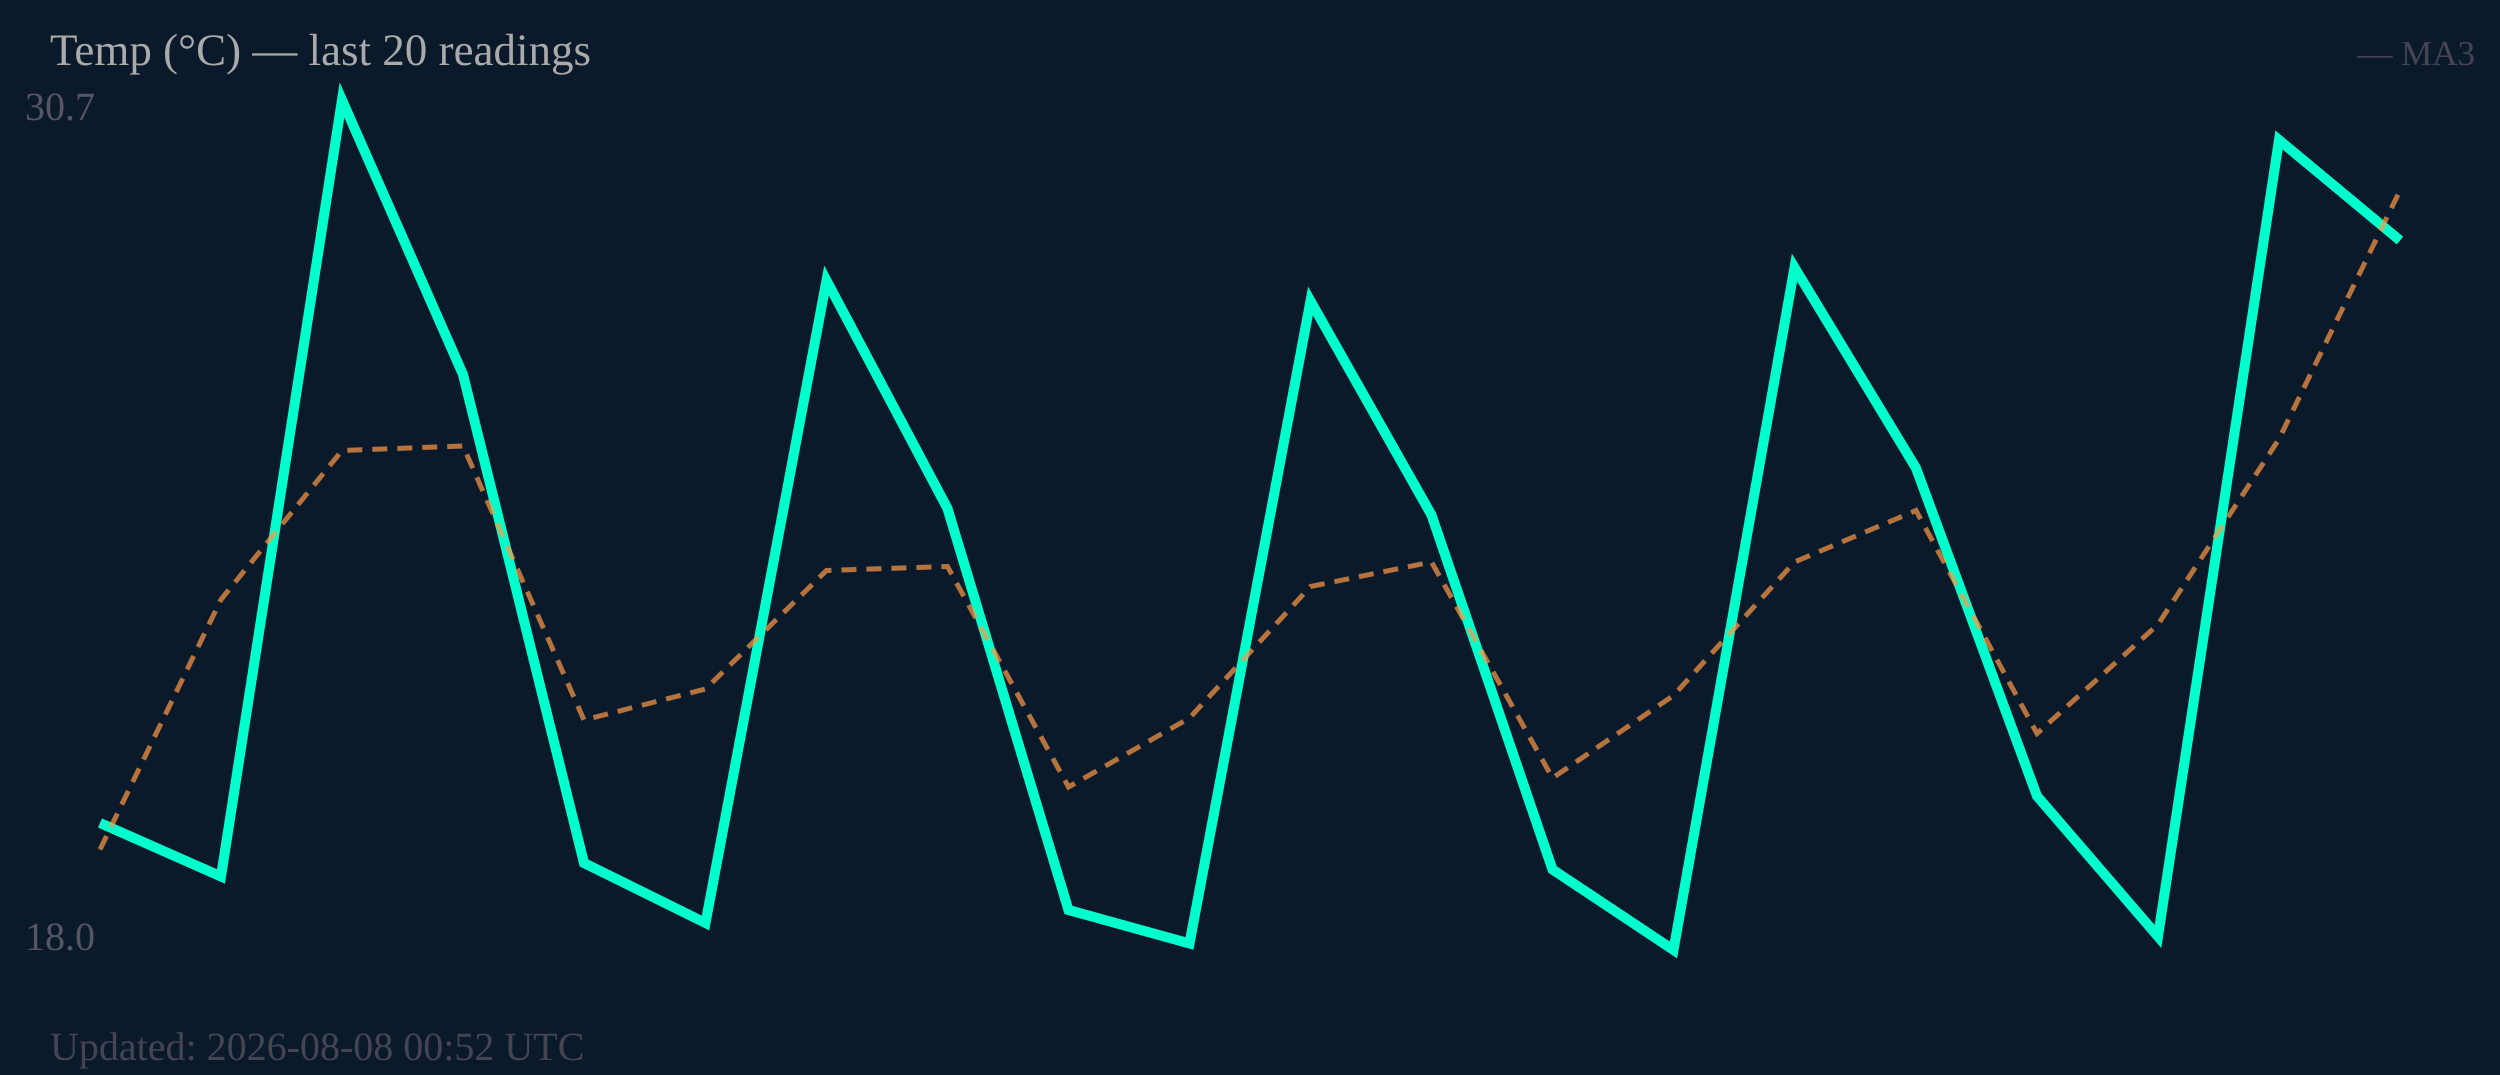
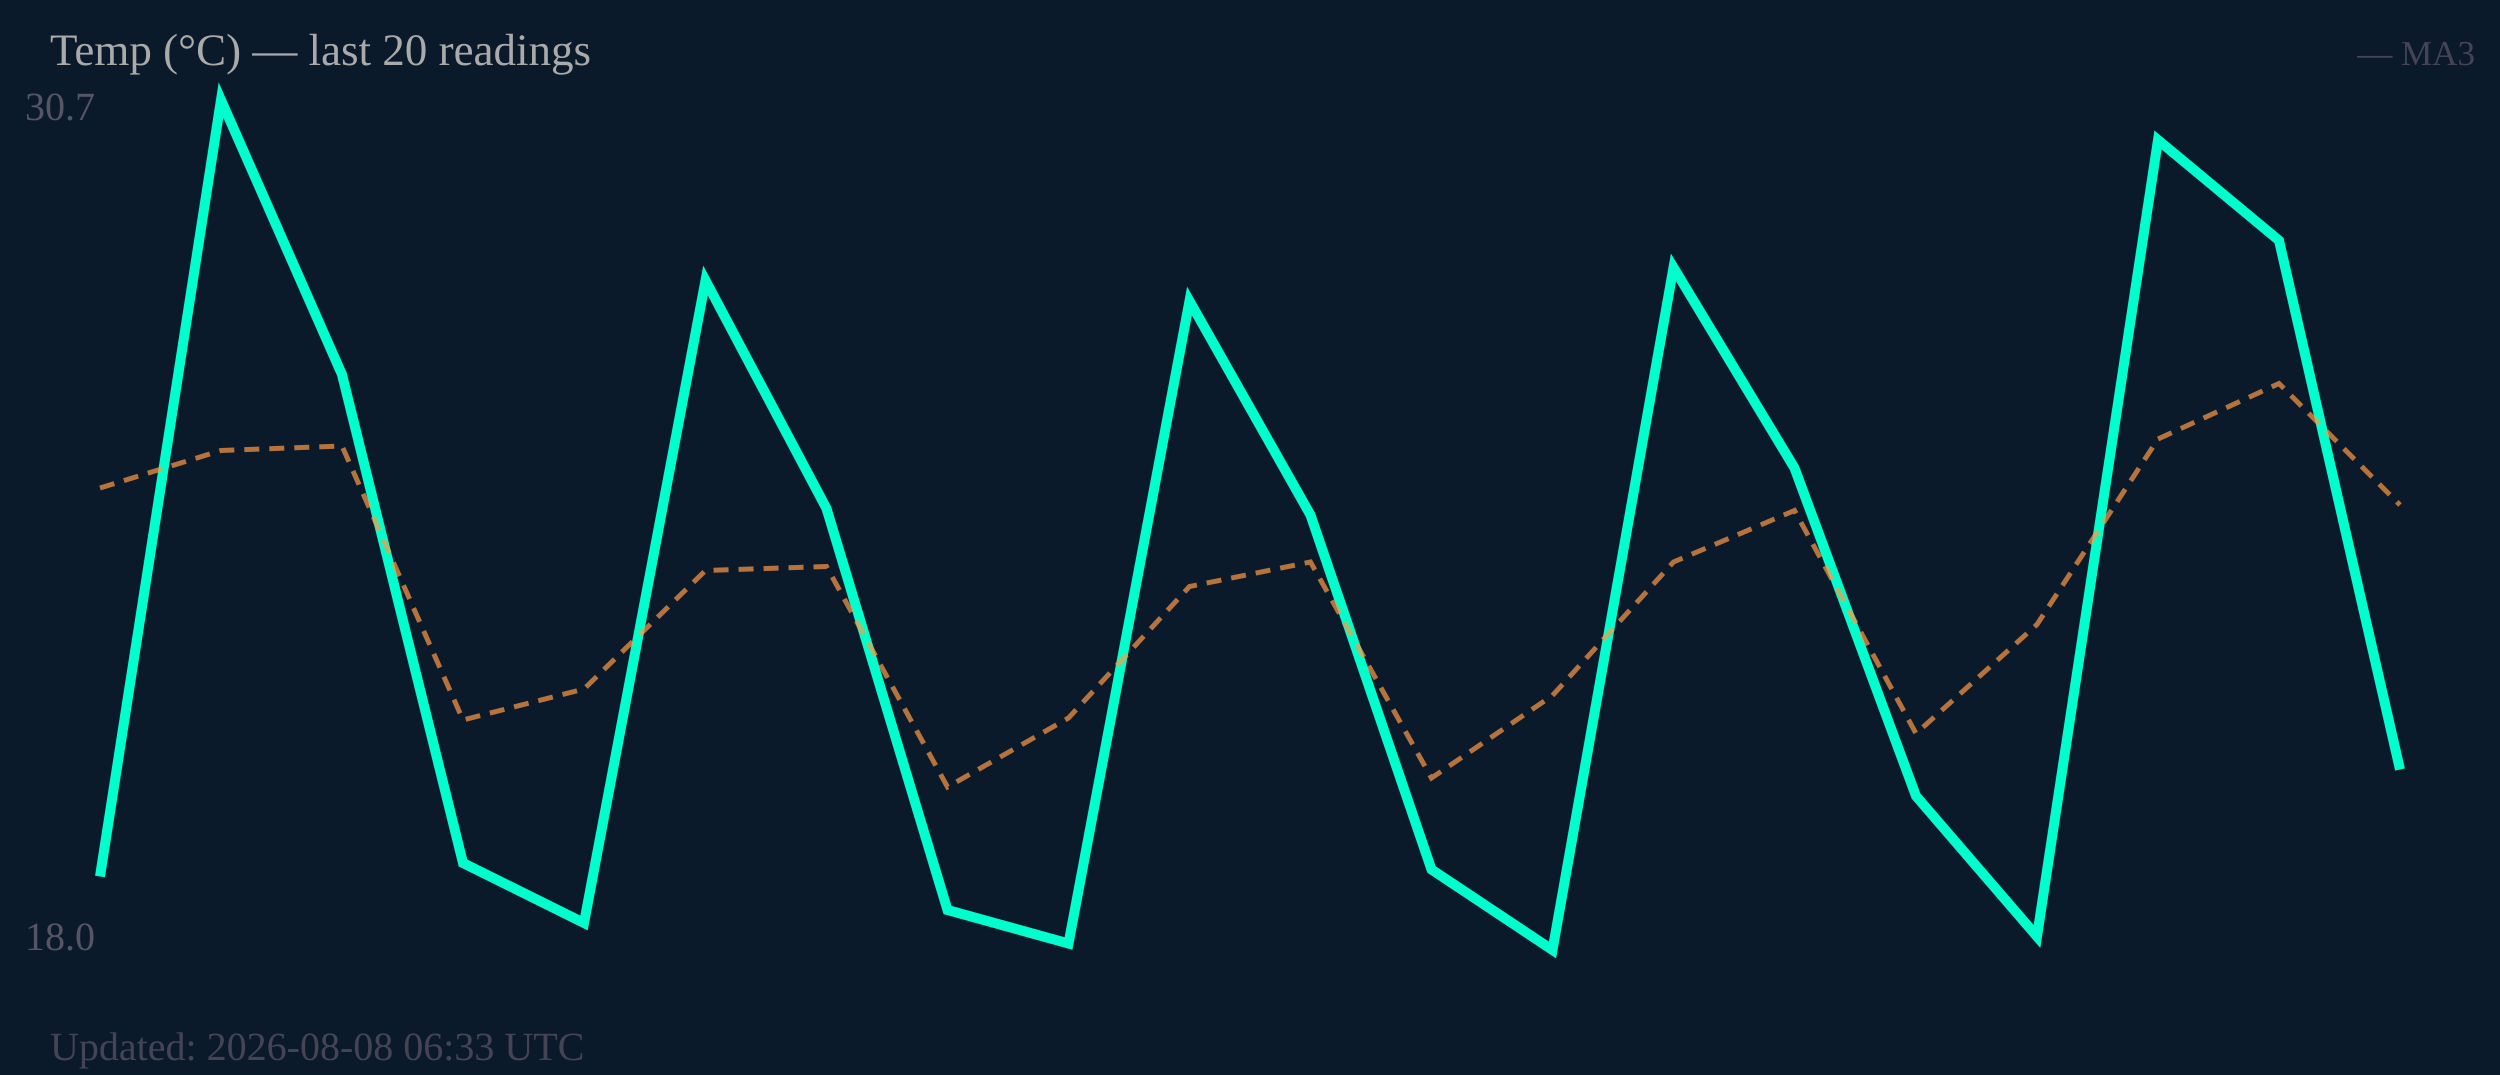
<svg xmlns="http://www.w3.org/2000/svg" width="500" height="215" viewBox="0 0 500 215">
  <rect width="500" height="215" fill="#0b1a2a" />
  <text x="5" y="24" font-size="8" fill="#556">30.7</text>
  <text x="5" y="190" font-size="8" fill="#556">18.0</text>
-   <polyline fill="none" stroke="#00ffcc" stroke-width="2" points="20.0,164.6 44.2,175.3 68.4,20.0 92.6,74.9 116.8,172.6 141.1,184.6 165.3,56.1 189.5,101.7 213.7,182.0 237.9,188.7 262.1,60.2 286.3,103.0 310.5,173.9 334.7,190.0 358.9,53.5 383.2,93.6 407.4,159.2 431.6,187.3 455.8,28.0 480.0,48.1" />
-   <polyline fill="none" stroke="#ff9944" stroke-width="1" stroke-dasharray="3,2" opacity="0.7" points="20.0,169.9 44.2,119.9 68.4,90.1 92.6,89.2 116.8,144.0 141.1,137.8 165.3,114.1 189.5,113.3 213.7,157.4 237.9,143.6 262.1,117.3 286.3,112.4 310.5,155.6 334.7,139.1 358.9,112.4 383.2,102.1 407.4,146.7 431.6,124.9 455.8,87.8 480.0,38.1" />
+   <polyline fill="none" stroke="#00ffcc" stroke-width="2" points="20.0,175.3 44.2,20.0 68.4,74.9 92.6,172.6 116.8,184.6 141.1,56.1 165.3,101.7 189.5,182.0 213.7,188.7 237.9,60.2 262.1,103.0 286.3,173.9 310.5,190.0 334.7,53.5 358.9,93.6 383.2,159.2 407.4,187.3 431.6,28.0 455.8,48.1 480.0,153.9" />
+   <polyline fill="none" stroke="#ff9944" stroke-width="1" stroke-dasharray="3,2" opacity="0.7" points="20.0,97.6 44.2,90.1 68.4,89.2 92.6,144.0 116.8,137.8 141.1,114.1 165.3,113.3 189.5,157.4 213.7,143.6 237.9,117.3 262.1,112.4 286.3,155.6 310.5,139.1 334.7,112.4 358.9,102.1 383.2,146.7 407.4,124.9 431.6,87.8 455.8,76.7 480.0,101.0" />
  <text x="10" y="13" font-size="9" fill="#aaa">Temp (°C) — last 20 readings</text>
  <text x="495" y="13" font-size="7" fill="#445" text-anchor="end">— MA3</text>
-   <text x="10" y="212" font-size="8" fill="#445">Updated: 2026-08-08 00:52 UTC</text>
+   <text x="10" y="212" font-size="8" fill="#445">Updated: 2026-08-08 06:33 UTC</text>
</svg>
